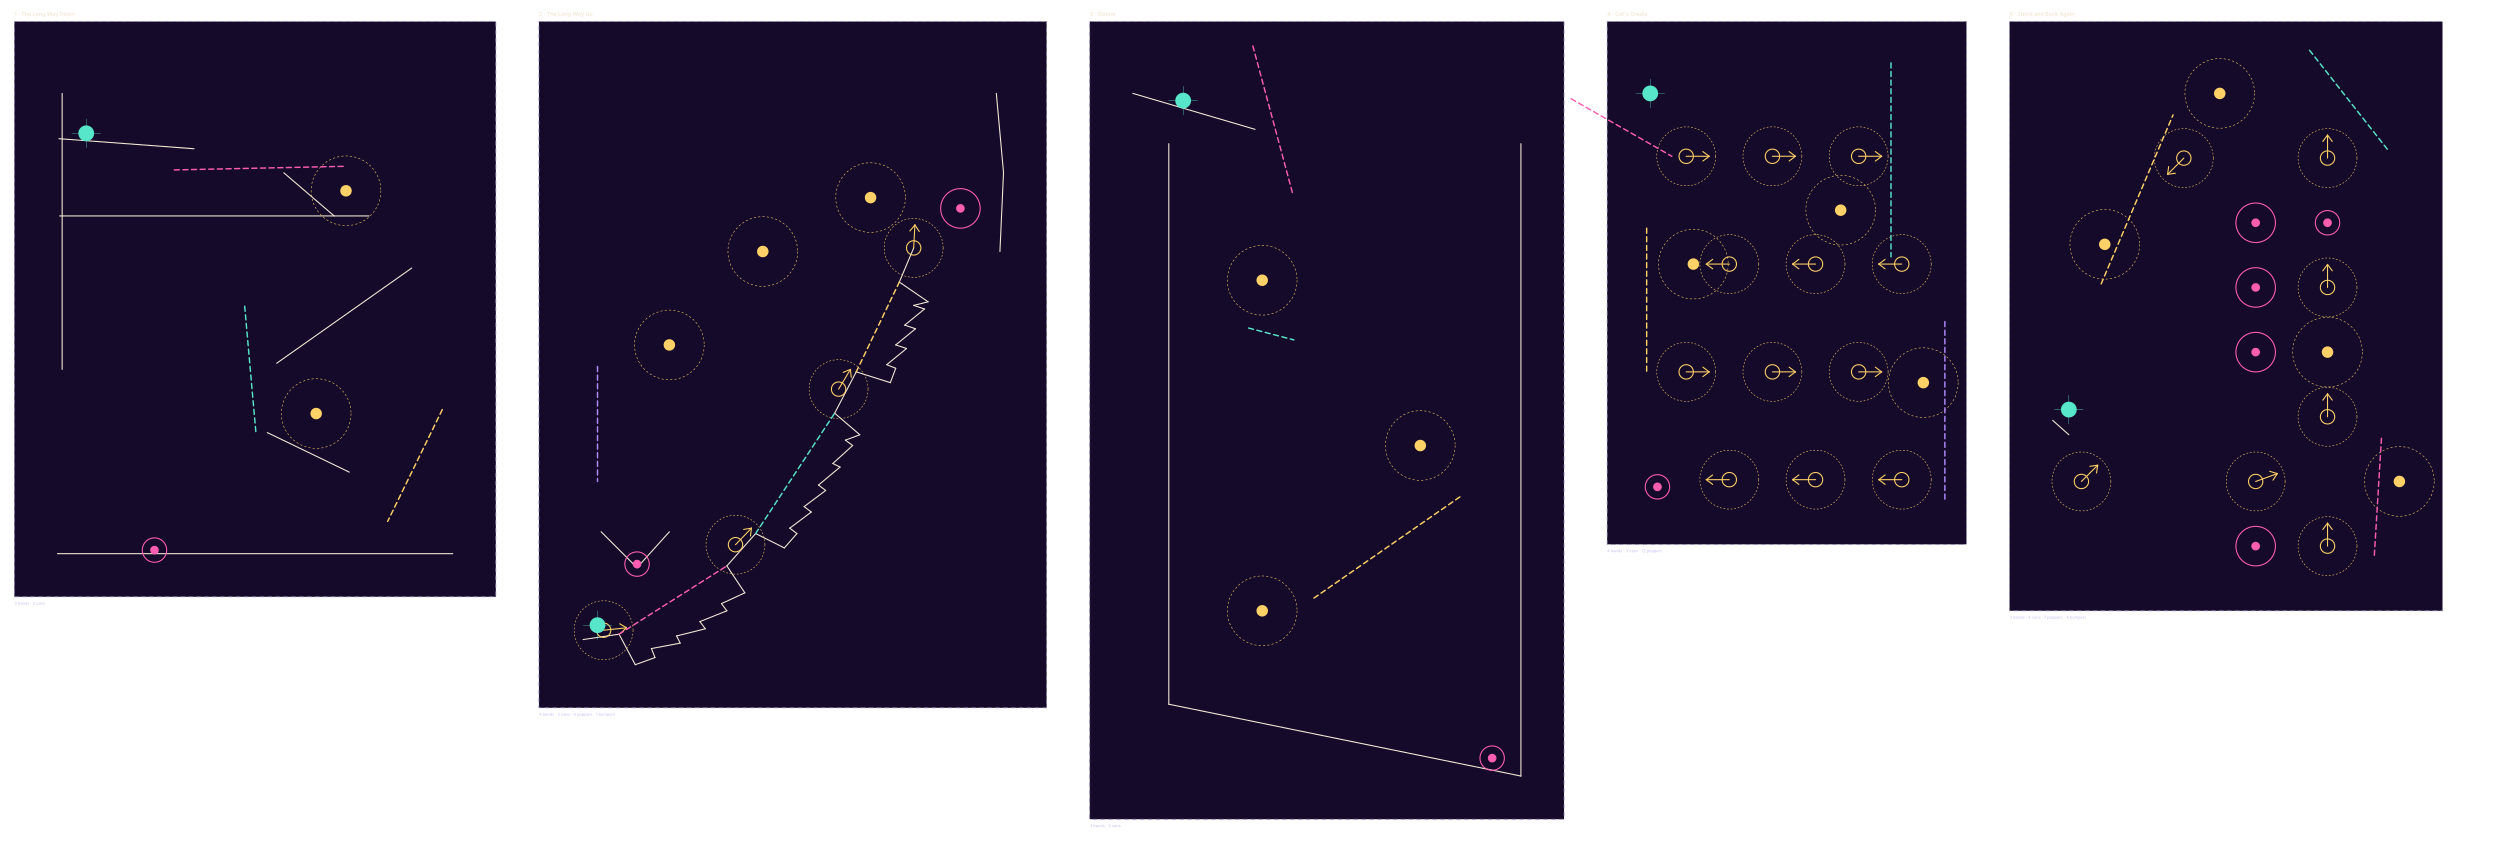
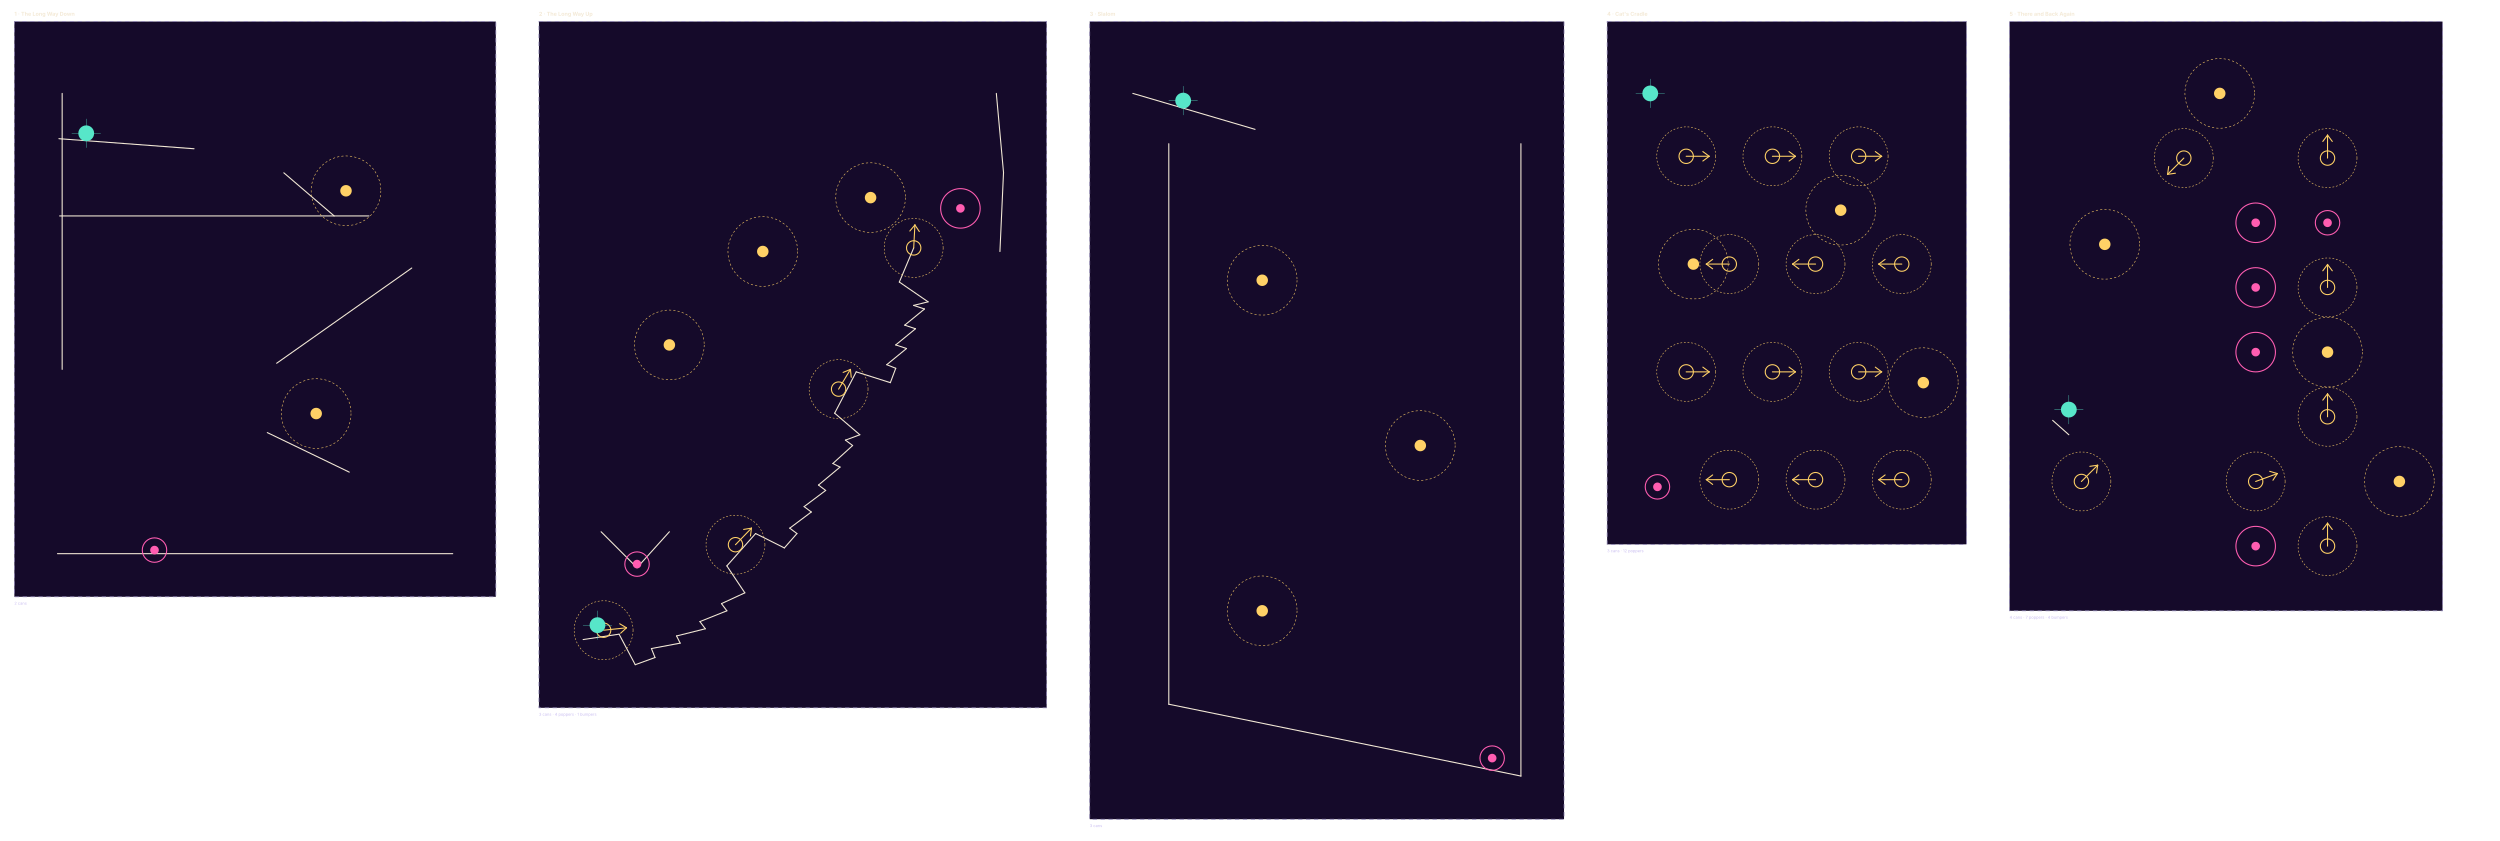
<svg xmlns="http://www.w3.org/2000/svg" width="6958" height="2340" viewBox="0 0 6958 2340">
  <rect id="L--1-The-Long-Way-Down" x="40" y="60" width="1340" height="1601" fill="#150a2a" stroke="#8a80b0" stroke-width="2" stroke-dasharray="12 10" />
  <text id="_lbl-1" x="40" y="44" font-family="Inter, Helvetica, Arial, sans-serif" font-size="15" font-weight="700" fill="#f3e9d6">1 · The Long Way Down</text>
  <line id="t-1" x1="0" y1="0" x2="377.04" y2="0" transform="translate(164 386) rotate(4.26)" stroke="#f3e9d6" stroke-width="3" stroke-linecap="round" />
  <line id="t-2" x1="0" y1="0" x2="184.39" y2="0" transform="translate(790 481) rotate(40.6)" stroke="#f3e9d6" stroke-width="3" stroke-linecap="round" />
  <line id="t-3" x1="0" y1="0" x2="861" y2="0" transform="translate(166 601) rotate(0)" stroke="#f3e9d6" stroke-width="3" stroke-linecap="round" />
  <line id="t-4" x1="0" y1="0" x2="460" y2="0" transform="translate(770 1011) rotate(-35.18)" stroke="#f3e9d6" stroke-width="3" stroke-linecap="round" />
  <line id="t-5" x1="0" y1="0" x2="253.15" y2="0" transform="translate(744 1204) rotate(25.76)" stroke="#f3e9d6" stroke-width="3" stroke-linecap="round" />
  <line id="t-6" x1="0" y1="0" x2="1100" y2="0" transform="translate(160 1541) rotate(0)" stroke="#f3e9d6" stroke-width="3" stroke-linecap="round" />
  <line id="t-7" x1="0" y1="0" x2="768" y2="0" transform="translate(173 1028) rotate(-90)" stroke="#f3e9d6" stroke-width="3" stroke-linecap="round" />
  <g id="can-1">
    <circle cx="963" cy="531" r="97" fill="none" stroke="#ffd166" stroke-width="1.5" stroke-dasharray="6 6" />
    <circle cx="963" cy="531" r="16" fill="#ffd166" stroke="none" stroke-width="2" />
  </g>
  <g id="can-2">
    <circle cx="880" cy="1151" r="97" fill="none" stroke="#ffd166" stroke-width="1.5" stroke-dasharray="6 6" />
    <circle cx="880" cy="1151" r="16" fill="#ffd166" stroke="none" stroke-width="2" />
  </g>
  <g id="start-1">
    <circle cx="240" cy="371" r="22" fill="#57e6c9" stroke="none" stroke-width="2" />
    <line x1="200" y1="371" x2="280" y2="371" stroke="#57e6c9" stroke-width="1" stroke-linecap="round" />
    <line x1="240" y1="331" x2="240" y2="411" stroke="#57e6c9" stroke-width="1" stroke-linecap="round" />
  </g>
  <g id="goal-1">
    <circle cx="430" cy="1531" r="34" fill="none" stroke="#ff5db1" stroke-width="3" />
    <circle cx="430" cy="1531" r="12" fill="#ff5db1" stroke="none" stroke-width="2" />
  </g>
-   <line id="band-1" x1="0" y1="0" x2="475.11" y2="0" transform="translate(955 463) rotate(178.79)" stroke="#ff5db1" stroke-width="4" stroke-linecap="round" stroke-dasharray="14 10" />
-   <line id="band-2" x1="0" y1="0" x2="350.37" y2="0" transform="translate(712 1201) rotate(-95.08)" stroke="#57e6c9" stroke-width="4" stroke-linecap="round" stroke-dasharray="14 10" />
-   <line id="band-3" x1="0" y1="0" x2="346.16" y2="0" transform="translate(1231 1140) rotate(116.05)" stroke="#ffd166" stroke-width="4" stroke-linecap="round" stroke-dasharray="14 10" />
-   <text id="_lbl-2" x="40" y="1683" font-family="Inter, Helvetica, Arial, sans-serif" font-size="11" font-weight="400" fill="#c9bdf0">3 bands · 2 cans</text>
+   <text id="_lbl-2" x="40" y="1683" font-family="Inter, Helvetica, Arial, sans-serif" font-size="11" font-weight="400" fill="#c9bdf0">2 cans</text>
  <rect id="L--2-The-Long-Way-Up" x="1500" y="60" width="1413" height="1910" fill="#150a2a" stroke="#8a80b0" stroke-width="2" stroke-dasharray="12 10" />
  <text id="_lbl-3" x="1500" y="44" font-family="Inter, Helvetica, Arial, sans-serif" font-size="15" font-weight="700" fill="#f3e9d6">2 · The Long Way Up</text>
  <line id="t-8" x1="0" y1="0" x2="101.12" y2="0" transform="translate(1623 1780) rotate(-8.53)" stroke="#f3e9d6" stroke-width="3" stroke-linecap="round" />
  <line id="t-9" x1="0" y1="0" x2="96.18" y2="0" transform="translate(1723 1765) rotate(62.1)" stroke="#f3e9d6" stroke-width="3" stroke-linecap="round" />
  <line id="t-10" x1="0" y1="0" x2="58.52" y2="0" transform="translate(1768 1850) rotate(-19.98)" stroke="#f3e9d6" stroke-width="3" stroke-linecap="round" />
  <line id="t-11" x1="0" y1="0" x2="26.93" y2="0" transform="translate(1823 1830) rotate(-111.8)" stroke="#f3e9d6" stroke-width="3" stroke-linecap="round" />
  <line id="t-12" x1="0" y1="0" x2="81.39" y2="0" transform="translate(1813 1805) rotate(-10.62)" stroke="#f3e9d6" stroke-width="3" stroke-linecap="round" />
  <line id="t-13" x1="0" y1="0" x2="22.36" y2="0" transform="translate(1893 1790) rotate(-116.57)" stroke="#f3e9d6" stroke-width="3" stroke-linecap="round" />
  <line id="t-14" x1="0" y1="0" x2="82.46" y2="0" transform="translate(1883 1770) rotate(-14.04)" stroke="#f3e9d6" stroke-width="3" stroke-linecap="round" />
  <line id="t-15" x1="0" y1="0" x2="25" y2="0" transform="translate(1963 1750) rotate(-126.87)" stroke="#f3e9d6" stroke-width="3" stroke-linecap="round" />
  <line id="t-16" x1="0" y1="0" x2="80.78" y2="0" transform="translate(1948 1730) rotate(-21.8)" stroke="#f3e9d6" stroke-width="3" stroke-linecap="round" />
  <line id="t-17" x1="0" y1="0" x2="25" y2="0" transform="translate(2023 1700) rotate(-126.87)" stroke="#f3e9d6" stroke-width="3" stroke-linecap="round" />
  <line id="t-18" x1="0" y1="0" x2="71.59" y2="0" transform="translate(2008 1680) rotate(-24.78)" stroke="#f3e9d6" stroke-width="3" stroke-linecap="round" />
  <line id="t-19" x1="0" y1="0" x2="90.14" y2="0" transform="translate(2073 1650) rotate(-123.69)" stroke="#f3e9d6" stroke-width="3" stroke-linecap="round" />
  <line id="t-20" x1="0" y1="0" x2="120.42" y2="0" transform="translate(2023 1575) rotate(-48.37)" stroke="#f3e9d6" stroke-width="3" stroke-linecap="round" />
  <line id="t-21" x1="0" y1="0" x2="89.44" y2="0" transform="translate(2103 1485) rotate(26.57)" stroke="#f3e9d6" stroke-width="3" stroke-linecap="round" />
  <line id="t-22" x1="0" y1="0" x2="53.15" y2="0" transform="translate(2183 1525) rotate(-48.81)" stroke="#f3e9d6" stroke-width="3" stroke-linecap="round" />
  <line id="t-23" x1="0" y1="0" x2="25" y2="0" transform="translate(2218 1485) rotate(-143.13)" stroke="#f3e9d6" stroke-width="3" stroke-linecap="round" />
  <line id="t-24" x1="0" y1="0" x2="75" y2="0" transform="translate(2198 1470) rotate(-36.87)" stroke="#f3e9d6" stroke-width="3" stroke-linecap="round" />
  <line id="t-25" x1="0" y1="0" x2="25" y2="0" transform="translate(2258 1425) rotate(-143.13)" stroke="#f3e9d6" stroke-width="3" stroke-linecap="round" />
  <line id="t-26" x1="0" y1="0" x2="75" y2="0" transform="translate(2238 1410) rotate(-36.87)" stroke="#f3e9d6" stroke-width="3" stroke-linecap="round" />
  <line id="t-27" x1="0" y1="0" x2="25" y2="0" transform="translate(2298 1365) rotate(-143.13)" stroke="#f3e9d6" stroke-width="3" stroke-linecap="round" />
  <line id="t-28" x1="0" y1="0" x2="78.1" y2="0" transform="translate(2278 1350) rotate(-39.81)" stroke="#f3e9d6" stroke-width="3" stroke-linecap="round" />
  <line id="t-29" x1="0" y1="0" x2="22.36" y2="0" transform="translate(2338 1300) rotate(-153.43)" stroke="#f3e9d6" stroke-width="3" stroke-linecap="round" />
  <line id="t-30" x1="0" y1="0" x2="74.33" y2="0" transform="translate(2318 1290) rotate(-42.27)" stroke="#f3e9d6" stroke-width="3" stroke-linecap="round" />
  <line id="t-31" x1="0" y1="0" x2="25" y2="0" transform="translate(2373 1240) rotate(-143.13)" stroke="#f3e9d6" stroke-width="3" stroke-linecap="round" />
  <line id="t-32" x1="0" y1="0" x2="42.72" y2="0" transform="translate(2353 1225) rotate(-20.56)" stroke="#f3e9d6" stroke-width="3" stroke-linecap="round" />
  <line id="t-33" x1="0" y1="0" x2="92.2" y2="0" transform="translate(2393 1210) rotate(-139.4)" stroke="#f3e9d6" stroke-width="3" stroke-linecap="round" />
  <line id="t-34" x1="0" y1="0" x2="129.71" y2="0" transform="translate(2323 1150) rotate(-62.45)" stroke="#f3e9d6" stroke-width="3" stroke-linecap="round" />
  <line id="t-35" x1="0" y1="0" x2="99.62" y2="0" transform="translate(2383 1035) rotate(17.53)" stroke="#f3e9d6" stroke-width="3" stroke-linecap="round" />
  <line id="t-36" x1="0" y1="0" x2="42.72" y2="0" transform="translate(2478 1065) rotate(-69.44)" stroke="#f3e9d6" stroke-width="3" stroke-linecap="round" />
  <line id="t-37" x1="0" y1="0" x2="26.93" y2="0" transform="translate(2493 1025) rotate(-158.2)" stroke="#f3e9d6" stroke-width="3" stroke-linecap="round" />
  <line id="t-38" x1="0" y1="0" x2="71.06" y2="0" transform="translate(2468 1015) rotate(-39.29)" stroke="#f3e9d6" stroke-width="3" stroke-linecap="round" />
  <line id="t-39" x1="0" y1="0" x2="31.62" y2="0" transform="translate(2523 970) rotate(-161.57)" stroke="#f3e9d6" stroke-width="3" stroke-linecap="round" />
  <line id="t-40" x1="0" y1="0" x2="71.06" y2="0" transform="translate(2493 960) rotate(-39.29)" stroke="#f3e9d6" stroke-width="3" stroke-linecap="round" />
  <line id="t-41" x1="0" y1="0" x2="31.62" y2="0" transform="translate(2548 915) rotate(-161.57)" stroke="#f3e9d6" stroke-width="3" stroke-linecap="round" />
  <line id="t-42" x1="0" y1="0" x2="71.06" y2="0" transform="translate(2518 905) rotate(-39.29)" stroke="#f3e9d6" stroke-width="3" stroke-linecap="round" />
  <line id="t-43" x1="0" y1="0" x2="31.62" y2="0" transform="translate(2573 860) rotate(-161.57)" stroke="#f3e9d6" stroke-width="3" stroke-linecap="round" />
  <line id="t-44" x1="0" y1="0" x2="41.23" y2="0" transform="translate(2543 850) rotate(-14.04)" stroke="#f3e9d6" stroke-width="3" stroke-linecap="round" />
  <line id="t-45" x1="0" y1="0" x2="97.08" y2="0" transform="translate(2583 840) rotate(-145.49)" stroke="#f3e9d6" stroke-width="3" stroke-linecap="round" />
  <line id="t-46" x1="0" y1="0" x2="103.08" y2="0" transform="translate(2503 785) rotate(-67.17)" stroke="#f3e9d6" stroke-width="3" stroke-linecap="round" />
  <line id="t-47" x1="0" y1="0" x2="220.91" y2="0" transform="translate(2773 260) rotate(84.81)" stroke="#f3e9d6" stroke-width="3" stroke-linecap="round" />
  <line id="t-48" x1="0" y1="0" x2="220.23" y2="0" transform="translate(2793 480) rotate(92.6)" stroke="#f3e9d6" stroke-width="3" stroke-linecap="round" />
  <line id="t-49" x1="0" y1="0" x2="141.42" y2="0" transform="translate(1673 1480) rotate(45)" stroke="#f3e9d6" stroke-width="3" stroke-linecap="round" />
  <line id="t-50" x1="0" y1="0" x2="134.54" y2="0" transform="translate(1773 1580) rotate(-48.01)" stroke="#f3e9d6" stroke-width="3" stroke-linecap="round" />
  <g id="pop150-1">
    <circle cx="1680" cy="1754" r="82" fill="none" stroke="#ffd166" stroke-width="1.5" stroke-dasharray="5 5" />
    <circle cx="1680" cy="1754" r="20" fill="none" stroke="#ffd166" stroke-width="3" />
    <line x1="1680" y1="1754" x2="1743.65" y2="1747.31" stroke="#ffd166" stroke-width="3" stroke-linecap="round" />
    <line x1="1743.65" y1="1747.31" x2="1727.5" y2="1762.25" stroke="#ffd166" stroke-width="3" stroke-linecap="round" />
    <line x1="1743.65" y1="1747.31" x2="1724.74" y2="1736.06" stroke="#ffd166" stroke-width="3" stroke-linecap="round" />
  </g>
  <g id="pop150-2">
    <circle cx="2047" cy="1516" r="82" fill="none" stroke="#ffd166" stroke-width="1.5" stroke-dasharray="5 5" />
    <circle cx="2047" cy="1516" r="20" fill="none" stroke="#ffd166" stroke-width="3" />
    <line x1="2047" y1="1516" x2="2091.46" y2="1469.96" stroke="#ffd166" stroke-width="3" stroke-linecap="round" />
    <line x1="2091.46" y1="1469.96" x2="2088.69" y2="1491.79" stroke="#ffd166" stroke-width="3" stroke-linecap="round" />
    <line x1="2091.46" y1="1469.96" x2="2069.74" y2="1473.49" stroke="#ffd166" stroke-width="3" stroke-linecap="round" />
  </g>
  <g id="pop150-3">
    <circle cx="2334" cy="1083" r="82" fill="none" stroke="#ffd166" stroke-width="1.5" stroke-dasharray="5 5" />
    <circle cx="2334" cy="1083" r="20" fill="none" stroke="#ffd166" stroke-width="3" />
    <line x1="2334" y1="1083" x2="2366.96" y2="1028.14" stroke="#ffd166" stroke-width="3" stroke-linecap="round" />
    <line x1="2366.96" y1="1028.14" x2="2369.17" y2="1050.03" stroke="#ffd166" stroke-width="3" stroke-linecap="round" />
    <line x1="2366.96" y1="1028.14" x2="2346.6" y2="1036.47" stroke="#ffd166" stroke-width="3" stroke-linecap="round" />
  </g>
  <g id="pop130-1">
    <circle cx="2543" cy="690" r="82" fill="none" stroke="#ffd166" stroke-width="1.5" stroke-dasharray="5 5" />
    <circle cx="2543" cy="690" r="20" fill="none" stroke="#ffd166" stroke-width="3" />
    <line x1="2543" y1="690" x2="2546.35" y2="626.09" stroke="#ffd166" stroke-width="3" stroke-linecap="round" />
    <line x1="2546.35" y1="626.09" x2="2558.58" y2="644.38" stroke="#ffd166" stroke-width="3" stroke-linecap="round" />
    <line x1="2546.35" y1="626.09" x2="2532.28" y2="643" stroke="#ffd166" stroke-width="3" stroke-linecap="round" />
  </g>
  <g id="bumper-1">
    <circle cx="2673" cy="580" r="55" fill="none" stroke="#ff5db1" stroke-width="3" />
    <circle cx="2673" cy="580" r="12" fill="#ff5db1" stroke="none" stroke-width="2" />
  </g>
  <g id="can-3">
    <circle cx="2423" cy="550" r="97" fill="none" stroke="#ffd166" stroke-width="1.5" stroke-dasharray="6 6" />
    <circle cx="2423" cy="550" r="16" fill="#ffd166" stroke="none" stroke-width="2" />
  </g>
  <g id="can-4">
    <circle cx="2123" cy="700" r="97" fill="none" stroke="#ffd166" stroke-width="1.5" stroke-dasharray="6 6" />
    <circle cx="2123" cy="700" r="16" fill="#ffd166" stroke="none" stroke-width="2" />
  </g>
  <g id="can-5">
    <circle cx="1863" cy="960" r="97" fill="none" stroke="#ffd166" stroke-width="1.5" stroke-dasharray="6 6" />
    <circle cx="1863" cy="960" r="16" fill="#ffd166" stroke="none" stroke-width="2" />
  </g>
  <g id="start-2">
    <circle cx="1663" cy="1740" r="22" fill="#57e6c9" stroke="none" stroke-width="2" />
    <line x1="1623" y1="1740" x2="1703" y2="1740" stroke="#57e6c9" stroke-width="1" stroke-linecap="round" />
    <line x1="1663" y1="1700" x2="1663" y2="1780" stroke="#57e6c9" stroke-width="1" stroke-linecap="round" />
  </g>
  <g id="goal-2">
    <circle cx="1773" cy="1570" r="34" fill="none" stroke="#ff5db1" stroke-width="3" />
    <circle cx="1773" cy="1570" r="12" fill="#ff5db1" stroke="none" stroke-width="2" />
  </g>
-   <line id="band-4" x1="0" y1="0" x2="355.11" y2="0" transform="translate(1723 1765) rotate(-32.35)" stroke="#ff5db1" stroke-width="4" stroke-linecap="round" stroke-dasharray="14 10" />
-   <line id="band-5" x1="0" y1="0" x2="400.78" y2="0" transform="translate(2103 1485) rotate(-56.71)" stroke="#57e6c9" stroke-width="4" stroke-linecap="round" stroke-dasharray="14 10" />
-   <line id="band-6" x1="0" y1="0" x2="277.31" y2="0" transform="translate(2383 1035) rotate(-64.36)" stroke="#ffd166" stroke-width="4" stroke-linecap="round" stroke-dasharray="14 10" />
-   <line id="band-7" x1="0" y1="0" x2="320" y2="0" transform="translate(1663 1020) rotate(90)" stroke="#b18bff" stroke-width="4" stroke-linecap="round" stroke-dasharray="14 10" />
-   <text id="_lbl-4" x="1500" y="1992" font-family="Inter, Helvetica, Arial, sans-serif" font-size="11" font-weight="400" fill="#c9bdf0">4 bands · 3 cans · 4 poppers · 1 bumpers</text>
+   <text id="_lbl-4" x="1500" y="1992" font-family="Inter, Helvetica, Arial, sans-serif" font-size="11" font-weight="400" fill="#c9bdf0">3 cans · 4 poppers · 1 bumpers</text>
  <rect id="L--3-Slalom" x="3033" y="60" width="1320" height="2220" fill="#150a2a" stroke="#8a80b0" stroke-width="2" stroke-dasharray="12 10" />
  <text id="_lbl-5" x="3033" y="44" font-family="Inter, Helvetica, Arial, sans-serif" font-size="15" font-weight="700" fill="#f3e9d6">3 · Slalom</text>
  <line id="t-51" x1="0" y1="0" x2="354.4" y2="0" transform="translate(3153 260) rotate(16.39)" stroke="#f3e9d6" stroke-width="3" stroke-linecap="round" />
  <line id="t-52" x1="0" y1="0" x2="1560" y2="0" transform="translate(3253 400) rotate(90)" stroke="#f3e9d6" stroke-width="3" stroke-linecap="round" />
  <line id="t-53" x1="0" y1="0" x2="1000.2" y2="0" transform="translate(3253 1960) rotate(11.53)" stroke="#f3e9d6" stroke-width="3" stroke-linecap="round" />
  <line id="t-54" x1="0" y1="0" x2="1760" y2="0" transform="translate(4233 2160) rotate(-90)" stroke="#f3e9d6" stroke-width="3" stroke-linecap="round" />
  <g id="can-6">
    <circle cx="3513" cy="780" r="97" fill="none" stroke="#ffd166" stroke-width="1.5" stroke-dasharray="6 6" />
    <circle cx="3513" cy="780" r="16" fill="#ffd166" stroke="none" stroke-width="2" />
  </g>
  <g id="can-7">
    <circle cx="3953" cy="1240" r="97" fill="none" stroke="#ffd166" stroke-width="1.5" stroke-dasharray="6 6" />
    <circle cx="3953" cy="1240" r="16" fill="#ffd166" stroke="none" stroke-width="2" />
  </g>
  <g id="can-8">
    <circle cx="3513" cy="1700" r="97" fill="none" stroke="#ffd166" stroke-width="1.5" stroke-dasharray="6 6" />
    <circle cx="3513" cy="1700" r="16" fill="#ffd166" stroke="none" stroke-width="2" />
  </g>
  <g id="start-3">
    <circle cx="3293" cy="280" r="22" fill="#57e6c9" stroke="none" stroke-width="2" />
    <line x1="3253" y1="280" x2="3333" y2="280" stroke="#57e6c9" stroke-width="1" stroke-linecap="round" />
    <line x1="3293" y1="240" x2="3293" y2="320" stroke="#57e6c9" stroke-width="1" stroke-linecap="round" />
  </g>
  <g id="goal-3">
    <circle cx="4153" cy="2110" r="34" fill="none" stroke="#ff5db1" stroke-width="3" />
    <circle cx="4153" cy="2110" r="12" fill="#ff5db1" stroke="none" stroke-width="2" />
  </g>
-   <line id="band-8" x1="0" y1="0" x2="422.57" y2="0" transform="translate(3487 128) rotate(74.91)" stroke="#ff5db1" stroke-width="4" stroke-linecap="round" stroke-dasharray="14 10" />
-   <line id="band-9" x1="0" y1="0" x2="130.25" y2="0" transform="translate(3475 913) rotate(14.68)" stroke="#57e6c9" stroke-width="4" stroke-linecap="round" stroke-dasharray="14 10" />
-   <line id="band-10" x1="0" y1="0" x2="500.15" y2="0" transform="translate(4063 1383) rotate(145.26)" stroke="#ffd166" stroke-width="4" stroke-linecap="round" stroke-dasharray="14 10" />
-   <text id="_lbl-6" x="3033" y="2302" font-family="Inter, Helvetica, Arial, sans-serif" font-size="11" font-weight="400" fill="#c9bdf0">3 bands · 3 cans</text>
+   <text id="_lbl-6" x="3033" y="2302" font-family="Inter, Helvetica, Arial, sans-serif" font-size="11" font-weight="400" fill="#c9bdf0">3 cans</text>
  <rect id="L--4-Cats-Cradle" x="4473" y="60" width="1000" height="1455" fill="#150a2a" stroke="#8a80b0" stroke-width="2" stroke-dasharray="12 10" />
  <text id="_lbl-7" x="4473" y="44" font-family="Inter, Helvetica, Arial, sans-serif" font-size="15" font-weight="700" fill="#f3e9d6">4 · Cat's Cradle</text>
-   <g id="pop105-1">
+   <g id="pop114-1">
    <circle cx="4693" cy="435" r="82" fill="none" stroke="#ffd166" stroke-width="1.5" stroke-dasharray="5 5" />
    <circle cx="4693" cy="435" r="20" fill="none" stroke="#ffd166" stroke-width="3" />
    <line x1="4693" y1="435" x2="4757" y2="435" stroke="#ffd166" stroke-width="3" stroke-linecap="round" />
    <line x1="4757" y1="435" x2="4739.37" y2="448.17" stroke="#ffd166" stroke-width="3" stroke-linecap="round" />
    <line x1="4757" y1="435" x2="4739.37" y2="421.83" stroke="#ffd166" stroke-width="3" stroke-linecap="round" />
  </g>
-   <g id="pop105-2">
+   <g id="pop114-2">
    <circle cx="4933" cy="435" r="82" fill="none" stroke="#ffd166" stroke-width="1.5" stroke-dasharray="5 5" />
    <circle cx="4933" cy="435" r="20" fill="none" stroke="#ffd166" stroke-width="3" />
    <line x1="4933" y1="435" x2="4997" y2="435" stroke="#ffd166" stroke-width="3" stroke-linecap="round" />
    <line x1="4997" y1="435" x2="4979.37" y2="448.17" stroke="#ffd166" stroke-width="3" stroke-linecap="round" />
    <line x1="4997" y1="435" x2="4979.37" y2="421.83" stroke="#ffd166" stroke-width="3" stroke-linecap="round" />
  </g>
-   <g id="pop105-3">
+   <g id="pop114-3">
    <circle cx="5173" cy="435" r="82" fill="none" stroke="#ffd166" stroke-width="1.5" stroke-dasharray="5 5" />
    <circle cx="5173" cy="435" r="20" fill="none" stroke="#ffd166" stroke-width="3" />
    <line x1="5173" y1="435" x2="5237" y2="435" stroke="#ffd166" stroke-width="3" stroke-linecap="round" />
    <line x1="5237" y1="435" x2="5219.37" y2="448.17" stroke="#ffd166" stroke-width="3" stroke-linecap="round" />
    <line x1="5237" y1="435" x2="5219.37" y2="421.83" stroke="#ffd166" stroke-width="3" stroke-linecap="round" />
  </g>
-   <g id="pop105-4">
+   <g id="pop114-4">
    <circle cx="4813" cy="735" r="82" fill="none" stroke="#ffd166" stroke-width="1.5" stroke-dasharray="5 5" />
    <circle cx="4813" cy="735" r="20" fill="none" stroke="#ffd166" stroke-width="3" />
    <line x1="4813" y1="735" x2="4749" y2="735" stroke="#ffd166" stroke-width="3" stroke-linecap="round" />
    <line x1="4749" y1="735" x2="4766.63" y2="721.83" stroke="#ffd166" stroke-width="3" stroke-linecap="round" />
    <line x1="4749" y1="735" x2="4766.63" y2="748.17" stroke="#ffd166" stroke-width="3" stroke-linecap="round" />
  </g>
-   <g id="pop105-5">
+   <g id="pop114-5">
    <circle cx="5053" cy="735" r="82" fill="none" stroke="#ffd166" stroke-width="1.5" stroke-dasharray="5 5" />
    <circle cx="5053" cy="735" r="20" fill="none" stroke="#ffd166" stroke-width="3" />
    <line x1="5053" y1="735" x2="4989" y2="735" stroke="#ffd166" stroke-width="3" stroke-linecap="round" />
    <line x1="4989" y1="735" x2="5006.63" y2="721.83" stroke="#ffd166" stroke-width="3" stroke-linecap="round" />
    <line x1="4989" y1="735" x2="5006.63" y2="748.17" stroke="#ffd166" stroke-width="3" stroke-linecap="round" />
  </g>
-   <g id="pop105-6">
+   <g id="pop114-6">
    <circle cx="5293" cy="735" r="82" fill="none" stroke="#ffd166" stroke-width="1.5" stroke-dasharray="5 5" />
    <circle cx="5293" cy="735" r="20" fill="none" stroke="#ffd166" stroke-width="3" />
    <line x1="5293" y1="735" x2="5229" y2="735" stroke="#ffd166" stroke-width="3" stroke-linecap="round" />
    <line x1="5229" y1="735" x2="5246.63" y2="721.83" stroke="#ffd166" stroke-width="3" stroke-linecap="round" />
    <line x1="5229" y1="735" x2="5246.63" y2="748.17" stroke="#ffd166" stroke-width="3" stroke-linecap="round" />
  </g>
-   <g id="pop105-7">
+   <g id="pop114-7">
    <circle cx="4693" cy="1035" r="82" fill="none" stroke="#ffd166" stroke-width="1.5" stroke-dasharray="5 5" />
    <circle cx="4693" cy="1035" r="20" fill="none" stroke="#ffd166" stroke-width="3" />
    <line x1="4693" y1="1035" x2="4757" y2="1035" stroke="#ffd166" stroke-width="3" stroke-linecap="round" />
    <line x1="4757" y1="1035" x2="4739.37" y2="1048.17" stroke="#ffd166" stroke-width="3" stroke-linecap="round" />
    <line x1="4757" y1="1035" x2="4739.37" y2="1021.83" stroke="#ffd166" stroke-width="3" stroke-linecap="round" />
  </g>
-   <g id="pop105-8">
+   <g id="pop114-8">
    <circle cx="4933" cy="1035" r="82" fill="none" stroke="#ffd166" stroke-width="1.5" stroke-dasharray="5 5" />
    <circle cx="4933" cy="1035" r="20" fill="none" stroke="#ffd166" stroke-width="3" />
    <line x1="4933" y1="1035" x2="4997" y2="1035" stroke="#ffd166" stroke-width="3" stroke-linecap="round" />
    <line x1="4997" y1="1035" x2="4979.37" y2="1048.17" stroke="#ffd166" stroke-width="3" stroke-linecap="round" />
    <line x1="4997" y1="1035" x2="4979.37" y2="1021.83" stroke="#ffd166" stroke-width="3" stroke-linecap="round" />
  </g>
-   <g id="pop105-9">
+   <g id="pop114-9">
    <circle cx="5173" cy="1035" r="82" fill="none" stroke="#ffd166" stroke-width="1.5" stroke-dasharray="5 5" />
    <circle cx="5173" cy="1035" r="20" fill="none" stroke="#ffd166" stroke-width="3" />
    <line x1="5173" y1="1035" x2="5237" y2="1035" stroke="#ffd166" stroke-width="3" stroke-linecap="round" />
    <line x1="5237" y1="1035" x2="5219.37" y2="1048.17" stroke="#ffd166" stroke-width="3" stroke-linecap="round" />
    <line x1="5237" y1="1035" x2="5219.37" y2="1021.83" stroke="#ffd166" stroke-width="3" stroke-linecap="round" />
  </g>
-   <g id="pop105-10">
+   <g id="pop114-10">
    <circle cx="4813" cy="1335" r="82" fill="none" stroke="#ffd166" stroke-width="1.5" stroke-dasharray="5 5" />
    <circle cx="4813" cy="1335" r="20" fill="none" stroke="#ffd166" stroke-width="3" />
    <line x1="4813" y1="1335" x2="4749" y2="1335" stroke="#ffd166" stroke-width="3" stroke-linecap="round" />
    <line x1="4749" y1="1335" x2="4766.63" y2="1321.83" stroke="#ffd166" stroke-width="3" stroke-linecap="round" />
    <line x1="4749" y1="1335" x2="4766.63" y2="1348.17" stroke="#ffd166" stroke-width="3" stroke-linecap="round" />
  </g>
-   <g id="pop105-11">
+   <g id="pop114-11">
    <circle cx="5053" cy="1335" r="82" fill="none" stroke="#ffd166" stroke-width="1.5" stroke-dasharray="5 5" />
    <circle cx="5053" cy="1335" r="20" fill="none" stroke="#ffd166" stroke-width="3" />
    <line x1="5053" y1="1335" x2="4989" y2="1335" stroke="#ffd166" stroke-width="3" stroke-linecap="round" />
    <line x1="4989" y1="1335" x2="5006.63" y2="1321.83" stroke="#ffd166" stroke-width="3" stroke-linecap="round" />
    <line x1="4989" y1="1335" x2="5006.63" y2="1348.17" stroke="#ffd166" stroke-width="3" stroke-linecap="round" />
  </g>
-   <g id="pop105-12">
+   <g id="pop114-12">
    <circle cx="5293" cy="1335" r="82" fill="none" stroke="#ffd166" stroke-width="1.5" stroke-dasharray="5 5" />
    <circle cx="5293" cy="1335" r="20" fill="none" stroke="#ffd166" stroke-width="3" />
    <line x1="5293" y1="1335" x2="5229" y2="1335" stroke="#ffd166" stroke-width="3" stroke-linecap="round" />
    <line x1="5229" y1="1335" x2="5246.63" y2="1321.83" stroke="#ffd166" stroke-width="3" stroke-linecap="round" />
    <line x1="5229" y1="1335" x2="5246.63" y2="1348.17" stroke="#ffd166" stroke-width="3" stroke-linecap="round" />
  </g>
  <g id="can-9">
    <circle cx="5123" cy="585" r="97" fill="none" stroke="#ffd166" stroke-width="1.5" stroke-dasharray="6 6" />
    <circle cx="5123" cy="585" r="16" fill="#ffd166" stroke="none" stroke-width="2" />
  </g>
  <g id="can-10">
    <circle cx="4713" cy="735" r="97" fill="none" stroke="#ffd166" stroke-width="1.5" stroke-dasharray="6 6" />
    <circle cx="4713" cy="735" r="16" fill="#ffd166" stroke="none" stroke-width="2" />
  </g>
  <g id="can-11">
    <circle cx="5353" cy="1065" r="97" fill="none" stroke="#ffd166" stroke-width="1.5" stroke-dasharray="6 6" />
    <circle cx="5353" cy="1065" r="16" fill="#ffd166" stroke="none" stroke-width="2" />
  </g>
  <g id="start-4">
    <circle cx="4593" cy="260" r="22" fill="#57e6c9" stroke="none" stroke-width="2" />
    <line x1="4553" y1="260" x2="4633" y2="260" stroke="#57e6c9" stroke-width="1" stroke-linecap="round" />
    <line x1="4593" y1="220" x2="4593" y2="300" stroke="#57e6c9" stroke-width="1" stroke-linecap="round" />
  </g>
  <g id="goal-4">
    <circle cx="4613" cy="1355" r="34" fill="none" stroke="#ff5db1" stroke-width="3" />
    <circle cx="4613" cy="1355" r="12" fill="#ff5db1" stroke="none" stroke-width="2" />
  </g>
-   <line id="band-11" x1="0" y1="0" x2="322.49" y2="0" transform="translate(4373 275) rotate(29.74)" stroke="#ff5db1" stroke-width="4" stroke-linecap="round" stroke-dasharray="14 10" />
-   <line id="band-12" x1="0" y1="0" x2="540" y2="0" transform="translate(5263 175) rotate(90)" stroke="#57e6c9" stroke-width="4" stroke-linecap="round" stroke-dasharray="14 10" />
-   <line id="band-13" x1="0" y1="0" x2="400" y2="0" transform="translate(4583 635) rotate(90)" stroke="#ffd166" stroke-width="4" stroke-linecap="round" stroke-dasharray="14 10" />
-   <line id="band-14" x1="0" y1="0" x2="500" y2="0" transform="translate(5413 895) rotate(90)" stroke="#b18bff" stroke-width="4" stroke-linecap="round" stroke-dasharray="14 10" />
-   <text id="_lbl-8" x="4473" y="1537" font-family="Inter, Helvetica, Arial, sans-serif" font-size="11" font-weight="400" fill="#c9bdf0">4 bands · 3 cans · 12 poppers</text>
+   <text id="_lbl-8" x="4473" y="1537" font-family="Inter, Helvetica, Arial, sans-serif" font-size="11" font-weight="400" fill="#c9bdf0">3 cans · 12 poppers</text>
  <rect id="L--5-There-and-Back-Again" x="5593" y="60" width="1205" height="1640" fill="#150a2a" stroke="#8a80b0" stroke-width="2" stroke-dasharray="12 10" />
  <text id="_lbl-9" x="5593" y="44" font-family="Inter, Helvetica, Arial, sans-serif" font-size="15" font-weight="700" fill="#f3e9d6">5 · There and Back Again</text>
  <line id="t-55" x1="0" y1="0" x2="60.21" y2="0" transform="translate(5713 1170) rotate(41.63)" stroke="#f3e9d6" stroke-width="3" stroke-linecap="round" />
  <g id="pop110-1">
    <circle cx="5793" cy="1340" r="82" fill="none" stroke="#ffd166" stroke-width="1.5" stroke-dasharray="5 5" />
    <circle cx="5793" cy="1340" r="20" fill="none" stroke="#ffd166" stroke-width="3" />
    <line x1="5793" y1="1340" x2="5838.25" y2="1294.75" stroke="#ffd166" stroke-width="3" stroke-linecap="round" />
    <line x1="5838.25" y1="1294.75" x2="5835.1" y2="1316.52" stroke="#ffd166" stroke-width="3" stroke-linecap="round" />
    <line x1="5838.25" y1="1294.75" x2="5816.48" y2="1297.9" stroke="#ffd166" stroke-width="3" stroke-linecap="round" />
  </g>
  <g id="pop110-2">
    <circle cx="6278" cy="1340" r="82" fill="none" stroke="#ffd166" stroke-width="1.5" stroke-dasharray="5 5" />
    <circle cx="6278" cy="1340" r="20" fill="none" stroke="#ffd166" stroke-width="3" />
    <line x1="6278" y1="1340" x2="6338.14" y2="1318.11" stroke="#ffd166" stroke-width="3" stroke-linecap="round" />
    <line x1="6338.14" y1="1318.11" x2="6326.08" y2="1336.51" stroke="#ffd166" stroke-width="3" stroke-linecap="round" />
    <line x1="6338.14" y1="1318.11" x2="6317.07" y2="1311.77" stroke="#ffd166" stroke-width="3" stroke-linecap="round" />
  </g>
  <g id="pop130-2">
    <circle cx="6478" cy="1520" r="82" fill="none" stroke="#ffd166" stroke-width="1.5" stroke-dasharray="5 5" />
    <circle cx="6478" cy="1520" r="20" fill="none" stroke="#ffd166" stroke-width="3" />
    <line x1="6478" y1="1520" x2="6478" y2="1456" stroke="#ffd166" stroke-width="3" stroke-linecap="round" />
    <line x1="6478" y1="1456" x2="6491.17" y2="1473.63" stroke="#ffd166" stroke-width="3" stroke-linecap="round" />
    <line x1="6478" y1="1456" x2="6464.83" y2="1473.63" stroke="#ffd166" stroke-width="3" stroke-linecap="round" />
  </g>
  <g id="pop130-3">
    <circle cx="6478" cy="1160" r="82" fill="none" stroke="#ffd166" stroke-width="1.5" stroke-dasharray="5 5" />
    <circle cx="6478" cy="1160" r="20" fill="none" stroke="#ffd166" stroke-width="3" />
    <line x1="6478" y1="1160" x2="6478" y2="1096" stroke="#ffd166" stroke-width="3" stroke-linecap="round" />
    <line x1="6478" y1="1096" x2="6491.17" y2="1113.63" stroke="#ffd166" stroke-width="3" stroke-linecap="round" />
    <line x1="6478" y1="1096" x2="6464.83" y2="1113.63" stroke="#ffd166" stroke-width="3" stroke-linecap="round" />
  </g>
  <g id="pop130-4">
    <circle cx="6478" cy="800" r="82" fill="none" stroke="#ffd166" stroke-width="1.5" stroke-dasharray="5 5" />
    <circle cx="6478" cy="800" r="20" fill="none" stroke="#ffd166" stroke-width="3" />
    <line x1="6478" y1="800" x2="6478" y2="736" stroke="#ffd166" stroke-width="3" stroke-linecap="round" />
    <line x1="6478" y1="736" x2="6491.17" y2="753.63" stroke="#ffd166" stroke-width="3" stroke-linecap="round" />
    <line x1="6478" y1="736" x2="6464.83" y2="753.63" stroke="#ffd166" stroke-width="3" stroke-linecap="round" />
  </g>
  <g id="pop130-5">
    <circle cx="6478" cy="440" r="82" fill="none" stroke="#ffd166" stroke-width="1.5" stroke-dasharray="5 5" />
    <circle cx="6478" cy="440" r="20" fill="none" stroke="#ffd166" stroke-width="3" />
    <line x1="6478" y1="440" x2="6478" y2="376" stroke="#ffd166" stroke-width="3" stroke-linecap="round" />
    <line x1="6478" y1="376" x2="6491.17" y2="393.63" stroke="#ffd166" stroke-width="3" stroke-linecap="round" />
    <line x1="6478" y1="376" x2="6464.83" y2="393.63" stroke="#ffd166" stroke-width="3" stroke-linecap="round" />
  </g>
  <g id="pop110-3">
    <circle cx="6078" cy="440" r="82" fill="none" stroke="#ffd166" stroke-width="1.5" stroke-dasharray="5 5" />
    <circle cx="6078" cy="440" r="20" fill="none" stroke="#ffd166" stroke-width="3" />
    <line x1="6078" y1="440" x2="6032.75" y2="485.25" stroke="#ffd166" stroke-width="3" stroke-linecap="round" />
    <line x1="6032.75" y1="485.25" x2="6035.9" y2="463.48" stroke="#ffd166" stroke-width="3" stroke-linecap="round" />
    <line x1="6032.75" y1="485.25" x2="6054.52" y2="482.1" stroke="#ffd166" stroke-width="3" stroke-linecap="round" />
  </g>
  <g id="bumper-2">
    <circle cx="6278" cy="620" r="55" fill="none" stroke="#ff5db1" stroke-width="3" />
    <circle cx="6278" cy="620" r="12" fill="#ff5db1" stroke="none" stroke-width="2" />
  </g>
  <g id="bumper-3">
    <circle cx="6278" cy="800" r="55" fill="none" stroke="#ff5db1" stroke-width="3" />
    <circle cx="6278" cy="800" r="12" fill="#ff5db1" stroke="none" stroke-width="2" />
  </g>
  <g id="bumper-4">
    <circle cx="6278" cy="980" r="55" fill="none" stroke="#ff5db1" stroke-width="3" />
    <circle cx="6278" cy="980" r="12" fill="#ff5db1" stroke="none" stroke-width="2" />
  </g>
  <g id="bumper-5">
    <circle cx="6278" cy="1520" r="55" fill="none" stroke="#ff5db1" stroke-width="3" />
    <circle cx="6278" cy="1520" r="12" fill="#ff5db1" stroke="none" stroke-width="2" />
  </g>
  <g id="can-12">
    <circle cx="6178" cy="260" r="97" fill="none" stroke="#ffd166" stroke-width="1.5" stroke-dasharray="6 6" />
    <circle cx="6178" cy="260" r="16" fill="#ffd166" stroke="none" stroke-width="2" />
  </g>
  <g id="can-13">
    <circle cx="6478" cy="980" r="97" fill="none" stroke="#ffd166" stroke-width="1.5" stroke-dasharray="6 6" />
    <circle cx="6478" cy="980" r="16" fill="#ffd166" stroke="none" stroke-width="2" />
  </g>
  <g id="can-14">
    <circle cx="6678" cy="1340" r="97" fill="none" stroke="#ffd166" stroke-width="1.5" stroke-dasharray="6 6" />
    <circle cx="6678" cy="1340" r="16" fill="#ffd166" stroke="none" stroke-width="2" />
  </g>
  <g id="can-15">
    <circle cx="5858" cy="680" r="97" fill="none" stroke="#ffd166" stroke-width="1.5" stroke-dasharray="6 6" />
    <circle cx="5858" cy="680" r="16" fill="#ffd166" stroke="none" stroke-width="2" />
  </g>
  <g id="start-5">
    <circle cx="5758" cy="1140" r="22" fill="#57e6c9" stroke="none" stroke-width="2" />
    <line x1="5718" y1="1140" x2="5798" y2="1140" stroke="#57e6c9" stroke-width="1" stroke-linecap="round" />
    <line x1="5758" y1="1100" x2="5758" y2="1180" stroke="#57e6c9" stroke-width="1" stroke-linecap="round" />
  </g>
  <g id="goal-5">
    <circle cx="6478" cy="620" r="34" fill="none" stroke="#ff5db1" stroke-width="3" />
    <circle cx="6478" cy="620" r="12" fill="#ff5db1" stroke="none" stroke-width="2" />
  </g>
-   <line id="band-15" x1="0" y1="0" x2="330.61" y2="0" transform="translate(6628 1220) rotate(93.47)" stroke="#ff5db1" stroke-width="4" stroke-linecap="round" stroke-dasharray="14 10" />
-   <line id="band-16" x1="0" y1="0" x2="356.09" y2="0" transform="translate(6428 140) rotate(51.84)" stroke="#57e6c9" stroke-width="4" stroke-linecap="round" stroke-dasharray="14 10" />
-   <line id="band-17" x1="0" y1="0" x2="510.78" y2="0" transform="translate(5848 790) rotate(-66.95)" stroke="#ffd166" stroke-width="4" stroke-linecap="round" stroke-dasharray="14 10" />
-   <text id="_lbl-10" x="5593" y="1722" font-family="Inter, Helvetica, Arial, sans-serif" font-size="11" font-weight="400" fill="#c9bdf0">3 bands · 4 cans · 7 poppers · 4 bumpers</text>
+   <text id="_lbl-10" x="5593" y="1722" font-family="Inter, Helvetica, Arial, sans-serif" font-size="11" font-weight="400" fill="#c9bdf0">4 cans · 7 poppers · 4 bumpers</text>
</svg>
